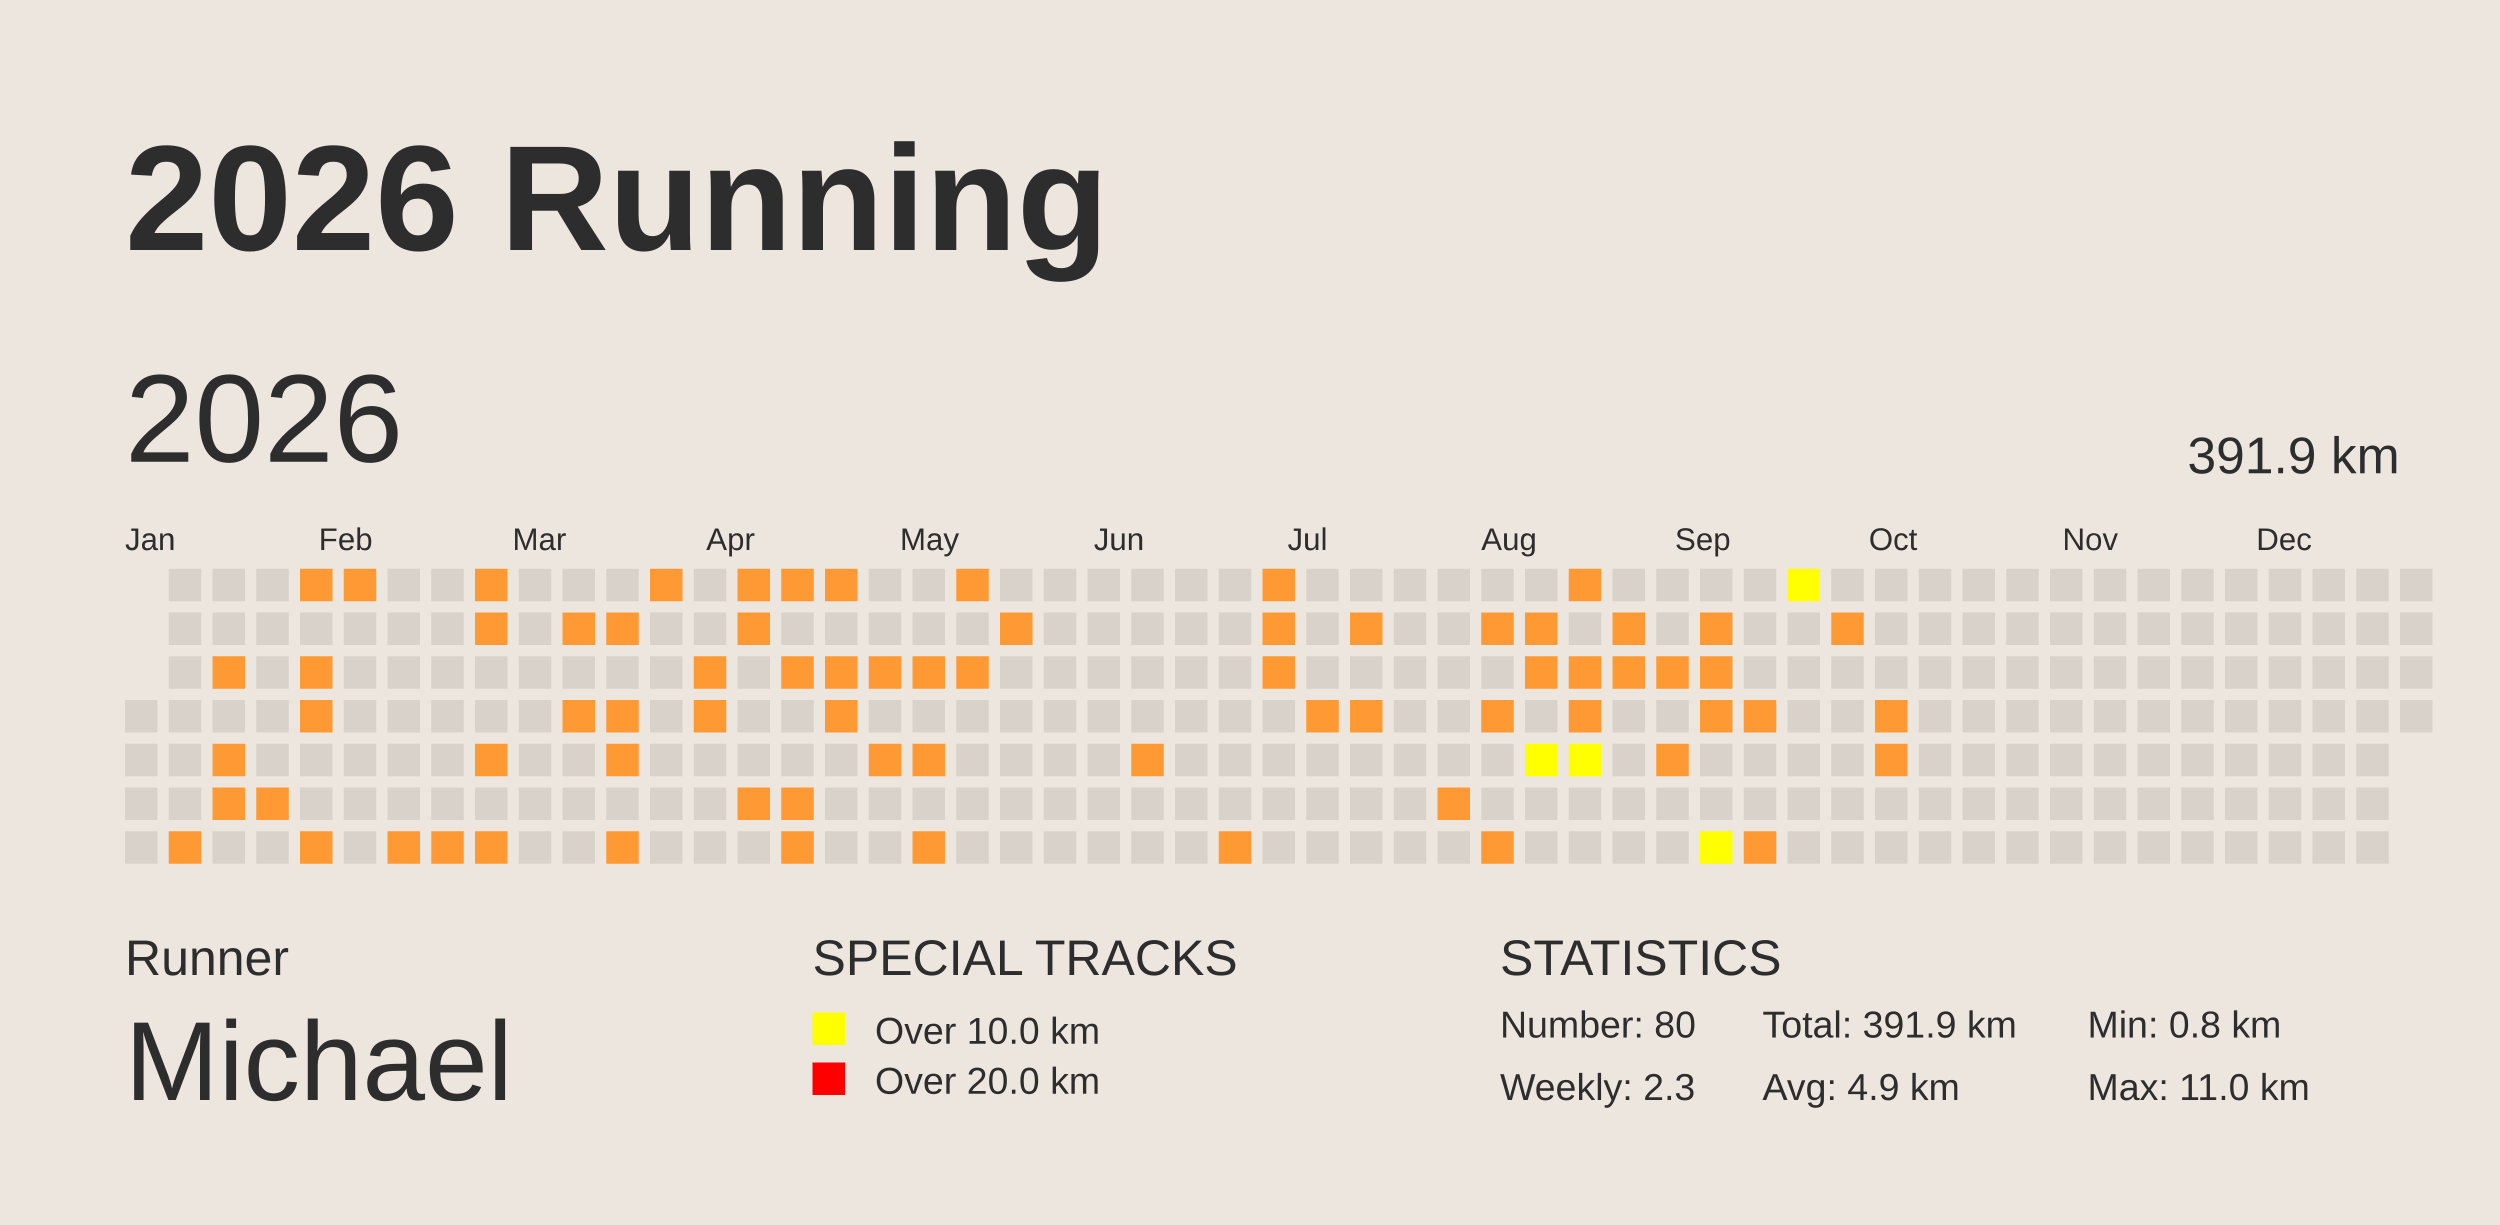
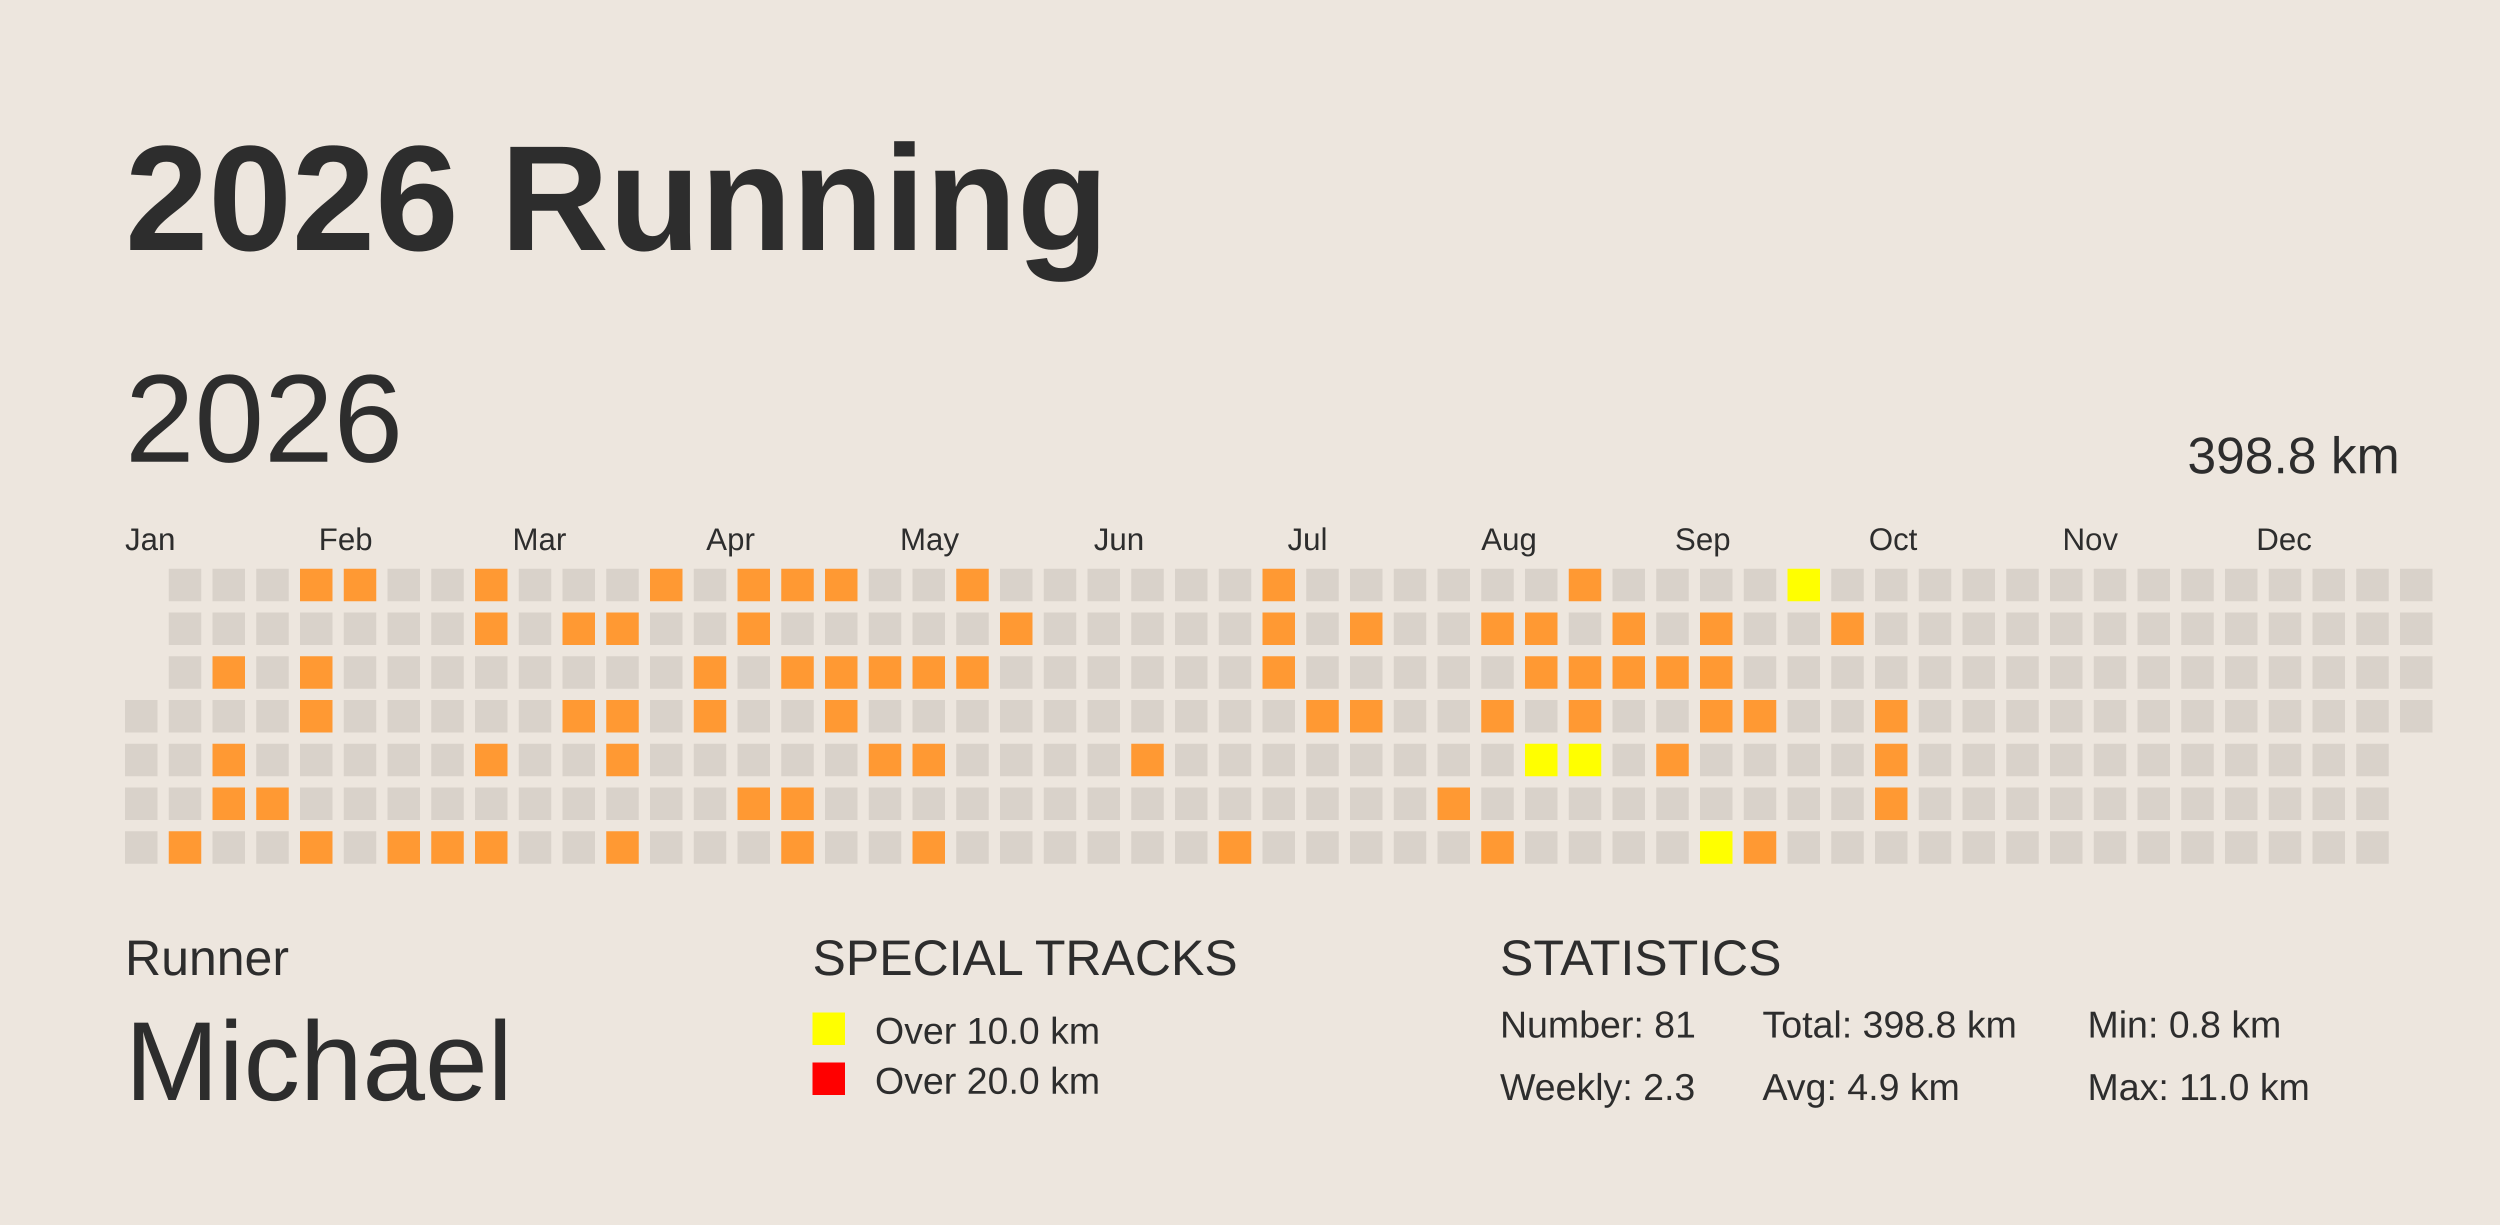
<svg xmlns="http://www.w3.org/2000/svg" baseProfile="full" height="98mm" version="1.1" viewBox="0,0,200,98" width="200mm">
  <defs />
  <rect fill="#EDE6DE" height="98" width="200" x="0" y="0" />
  <text fill="#2D2D2D" style="font-size:12px; font-family:Arial; font-weight:bold;" x="10" y="20">2026 Running</text>
  <text fill="#2D2D2D" style="font-size:4px; font-family:Arial" x="10" y="78">Runner</text>
  <text fill="#2D2D2D" style="font-size:9px; font-family:Arial" x="10" y="88">Michael</text>
  <text fill="#2D2D2D" style="font-size:4px; font-family:Arial" x="65" y="78">SPECIAL TRACKS</text>
  <rect fill="yellow" height="2.6" width="2.6" x="65" y="81" />
  <text fill="#2D2D2D" style="font-size:3px; font-family:Arial" x="70" y="83.5">Over 10.0 km</text>
  <rect fill="red" height="2.6" width="2.6" x="65" y="85" />
  <text fill="#2D2D2D" style="font-size:3px; font-family:Arial" x="70" y="87.5">Over 20.0 km</text>
  <text fill="#2D2D2D" style="font-size:4px; font-family:Arial" x="120" y="78">STATISTICS</text>
-   <text fill="#2D2D2D" style="font-size:3px; font-family:Arial" x="120" y="83">Number: 80</text>
+   <text fill="#2D2D2D" style="font-size:3px; font-family:Arial" x="120" y="83">Number: 81</text>
  <text fill="#2D2D2D" style="font-size:3px; font-family:Arial" x="120" y="88">Weekly: 2.3</text>
-   <text fill="#2D2D2D" style="font-size:3px; font-family:Arial" x="141" y="83">Total: 391.9 km</text>
+   <text fill="#2D2D2D" style="font-size:3px; font-family:Arial" x="141" y="83">Total: 398.8 km</text>
  <text fill="#2D2D2D" style="font-size:3px; font-family:Arial" x="141" y="88">Avg: 4.9 km</text>
  <text fill="#2D2D2D" style="font-size:3px; font-family:Arial" x="167" y="83">Min: 0.8 km</text>
  <text fill="#2D2D2D" style="font-size:3px; font-family:Arial" x="167" y="88">Max: 11.0 km</text>
  <text dominant-baseline="hanging" fill="#2D2D2D" style="font-size:10.0px; font-family:Arial;" x="10" y="30">2026</text>
-   <text dominant-baseline="hanging" fill="#2D2D2D" style="font-size:4.125px; font-family:Arial;" x="175" y="35">391.9 km</text>
+   <text dominant-baseline="hanging" fill="#2D2D2D" style="font-size:4.125px; font-family:Arial;" x="175" y="35">398.8 km</text>
  <text fill="#2D2D2D" style="font-size:2.5px; font-family:Arial" x="10.0" y="44">Jan</text>
  <text fill="#2D2D2D" style="font-size:2.5px; font-family:Arial" x="25.5" y="44">Feb</text>
  <text fill="#2D2D2D" style="font-size:2.5px; font-family:Arial" x="41.0" y="44">Mar</text>
  <text fill="#2D2D2D" style="font-size:2.5px; font-family:Arial" x="56.5" y="44">Apr</text>
  <text fill="#2D2D2D" style="font-size:2.5px; font-family:Arial" x="72.0" y="44">May</text>
  <text fill="#2D2D2D" style="font-size:2.5px; font-family:Arial" x="87.5" y="44">Jun</text>
  <text fill="#2D2D2D" style="font-size:2.5px; font-family:Arial" x="103.0" y="44">Jul</text>
  <text fill="#2D2D2D" style="font-size:2.5px; font-family:Arial" x="118.5" y="44">Aug</text>
  <text fill="#2D2D2D" style="font-size:2.5px; font-family:Arial" x="134.0" y="44">Sep</text>
  <text fill="#2D2D2D" style="font-size:2.5px; font-family:Arial" x="149.5" y="44">Oct</text>
  <text fill="#2D2D2D" style="font-size:2.5px; font-family:Arial" x="165.0" y="44">Nov</text>
  <text fill="#2D2D2D" style="font-size:2.5px; font-family:Arial" x="180.5" y="44">Dec</text>
  <rect fill="#D9D2CA" height="2.6" width="2.6" x="10.0" y="56.0" />
  <rect fill="#D9D2CA" height="2.6" width="2.6" x="10.0" y="59.5" />
  <rect fill="#D9D2CA" height="2.6" width="2.6" x="10.0" y="63.0" />
  <rect fill="#D9D2CA" height="2.6" width="2.6" x="10.0" y="66.5" />
  <rect fill="#D9D2CA" height="2.6" width="2.6" x="13.5" y="45.5" />
  <rect fill="#D9D2CA" height="2.6" width="2.6" x="13.5" y="49.0" />
  <rect fill="#D9D2CA" height="2.6" width="2.6" x="13.5" y="52.5" />
  <rect fill="#D9D2CA" height="2.6" width="2.6" x="13.5" y="56.0" />
  <rect fill="#D9D2CA" height="2.6" width="2.6" x="13.5" y="59.5" />
  <rect fill="#D9D2CA" height="2.6" width="2.6" x="13.5" y="63.0" />
  <rect fill="#FF9933" height="2.6" width="2.6" x="13.5" y="66.5" />
  <rect fill="#D9D2CA" height="2.6" width="2.6" x="17.0" y="45.5" />
  <rect fill="#D9D2CA" height="2.6" width="2.6" x="17.0" y="49.0" />
  <rect fill="#FF9933" height="2.6" width="2.6" x="17.0" y="52.5" />
  <rect fill="#D9D2CA" height="2.6" width="2.6" x="17.0" y="56.0" />
  <rect fill="#FF9933" height="2.6" width="2.6" x="17.0" y="59.5" />
  <rect fill="#FF9933" height="2.6" width="2.6" x="17.0" y="63.0" />
  <rect fill="#D9D2CA" height="2.6" width="2.6" x="17.0" y="66.5" />
  <rect fill="#D9D2CA" height="2.6" width="2.6" x="20.5" y="45.5" />
  <rect fill="#D9D2CA" height="2.6" width="2.6" x="20.5" y="49.0" />
  <rect fill="#D9D2CA" height="2.6" width="2.6" x="20.5" y="52.5" />
  <rect fill="#D9D2CA" height="2.6" width="2.6" x="20.5" y="56.0" />
  <rect fill="#D9D2CA" height="2.6" width="2.6" x="20.5" y="59.5" />
  <rect fill="#FF9933" height="2.6" width="2.6" x="20.5" y="63.0" />
  <rect fill="#D9D2CA" height="2.6" width="2.6" x="20.5" y="66.5" />
  <rect fill="#FF9933" height="2.6" width="2.6" x="24.0" y="45.5" />
  <rect fill="#D9D2CA" height="2.6" width="2.6" x="24.0" y="49.0" />
  <rect fill="#FF9933" height="2.6" width="2.6" x="24.0" y="52.5" />
  <rect fill="#FF9933" height="2.6" width="2.6" x="24.0" y="56.0" />
  <rect fill="#D9D2CA" height="2.6" width="2.6" x="24.0" y="59.5" />
  <rect fill="#D9D2CA" height="2.6" width="2.6" x="24.0" y="63.0" />
  <rect fill="#FF9933" height="2.6" width="2.6" x="24.0" y="66.5" />
  <rect fill="#FF9933" height="2.6" width="2.6" x="27.5" y="45.5" />
  <rect fill="#D9D2CA" height="2.6" width="2.6" x="27.5" y="49.0" />
  <rect fill="#D9D2CA" height="2.6" width="2.6" x="27.5" y="52.5" />
  <rect fill="#D9D2CA" height="2.6" width="2.6" x="27.5" y="56.0" />
  <rect fill="#D9D2CA" height="2.6" width="2.6" x="27.5" y="59.5" />
  <rect fill="#D9D2CA" height="2.6" width="2.6" x="27.5" y="63.0" />
  <rect fill="#D9D2CA" height="2.6" width="2.6" x="27.5" y="66.5" />
  <rect fill="#D9D2CA" height="2.6" width="2.6" x="31.0" y="45.5" />
  <rect fill="#D9D2CA" height="2.6" width="2.6" x="31.0" y="49.0" />
  <rect fill="#D9D2CA" height="2.6" width="2.6" x="31.0" y="52.5" />
  <rect fill="#D9D2CA" height="2.6" width="2.6" x="31.0" y="56.0" />
  <rect fill="#D9D2CA" height="2.6" width="2.6" x="31.0" y="59.5" />
  <rect fill="#D9D2CA" height="2.6" width="2.6" x="31.0" y="63.0" />
  <rect fill="#FF9933" height="2.6" width="2.6" x="31.0" y="66.5" />
  <rect fill="#D9D2CA" height="2.6" width="2.6" x="34.5" y="45.5" />
  <rect fill="#D9D2CA" height="2.6" width="2.6" x="34.5" y="49.0" />
  <rect fill="#D9D2CA" height="2.6" width="2.6" x="34.5" y="52.5" />
  <rect fill="#D9D2CA" height="2.6" width="2.6" x="34.5" y="56.0" />
  <rect fill="#D9D2CA" height="2.6" width="2.6" x="34.5" y="59.5" />
  <rect fill="#D9D2CA" height="2.6" width="2.6" x="34.5" y="63.0" />
  <rect fill="#FF9933" height="2.6" width="2.6" x="34.5" y="66.5" />
  <rect fill="#FF9933" height="2.6" width="2.6" x="38.0" y="45.5" />
  <rect fill="#FF9933" height="2.6" width="2.6" x="38.0" y="49.0" />
  <rect fill="#D9D2CA" height="2.6" width="2.6" x="38.0" y="52.5" />
  <rect fill="#D9D2CA" height="2.6" width="2.6" x="38.0" y="56.0" />
  <rect fill="#FF9933" height="2.6" width="2.6" x="38.0" y="59.5" />
  <rect fill="#D9D2CA" height="2.6" width="2.6" x="38.0" y="63.0" />
  <rect fill="#FF9933" height="2.6" width="2.6" x="38.0" y="66.5" />
  <rect fill="#D9D2CA" height="2.6" width="2.6" x="41.5" y="45.5" />
  <rect fill="#D9D2CA" height="2.6" width="2.6" x="41.5" y="49.0" />
  <rect fill="#D9D2CA" height="2.6" width="2.6" x="41.5" y="52.5" />
  <rect fill="#D9D2CA" height="2.6" width="2.6" x="41.5" y="56.0" />
  <rect fill="#D9D2CA" height="2.6" width="2.6" x="41.5" y="59.5" />
  <rect fill="#D9D2CA" height="2.6" width="2.6" x="41.5" y="63.0" />
  <rect fill="#D9D2CA" height="2.6" width="2.6" x="41.5" y="66.5" />
  <rect fill="#D9D2CA" height="2.6" width="2.6" x="45.0" y="45.5" />
  <rect fill="#FF9933" height="2.6" width="2.6" x="45.0" y="49.0" />
  <rect fill="#D9D2CA" height="2.6" width="2.6" x="45.0" y="52.5" />
  <rect fill="#FF9933" height="2.6" width="2.6" x="45.0" y="56.0" />
  <rect fill="#D9D2CA" height="2.6" width="2.6" x="45.0" y="59.5" />
  <rect fill="#D9D2CA" height="2.6" width="2.6" x="45.0" y="63.0" />
  <rect fill="#D9D2CA" height="2.6" width="2.6" x="45.0" y="66.5" />
  <rect fill="#D9D2CA" height="2.6" width="2.6" x="48.5" y="45.5" />
  <rect fill="#FF9933" height="2.6" width="2.6" x="48.5" y="49.0" />
  <rect fill="#D9D2CA" height="2.6" width="2.6" x="48.5" y="52.5" />
  <rect fill="#FF9933" height="2.6" width="2.6" x="48.5" y="56.0" />
  <rect fill="#FF9933" height="2.6" width="2.6" x="48.5" y="59.5" />
  <rect fill="#D9D2CA" height="2.6" width="2.6" x="48.5" y="63.0" />
  <rect fill="#FF9933" height="2.6" width="2.6" x="48.5" y="66.5" />
  <rect fill="#FF9933" height="2.6" width="2.6" x="52.0" y="45.5" />
  <rect fill="#D9D2CA" height="2.6" width="2.6" x="52.0" y="49.0" />
  <rect fill="#D9D2CA" height="2.6" width="2.6" x="52.0" y="52.5" />
  <rect fill="#D9D2CA" height="2.6" width="2.6" x="52.0" y="56.0" />
  <rect fill="#D9D2CA" height="2.6" width="2.6" x="52.0" y="59.5" />
  <rect fill="#D9D2CA" height="2.6" width="2.6" x="52.0" y="63.0" />
  <rect fill="#D9D2CA" height="2.6" width="2.6" x="52.0" y="66.5" />
  <rect fill="#D9D2CA" height="2.6" width="2.6" x="55.5" y="45.5" />
  <rect fill="#D9D2CA" height="2.6" width="2.6" x="55.5" y="49.0" />
  <rect fill="#FF9933" height="2.6" width="2.6" x="55.5" y="52.5" />
  <rect fill="#FF9933" height="2.6" width="2.6" x="55.5" y="56.0" />
  <rect fill="#D9D2CA" height="2.6" width="2.6" x="55.5" y="59.5" />
  <rect fill="#D9D2CA" height="2.6" width="2.6" x="55.5" y="63.0" />
  <rect fill="#D9D2CA" height="2.6" width="2.6" x="55.5" y="66.5" />
  <rect fill="#FF9933" height="2.6" width="2.6" x="59.0" y="45.5" />
  <rect fill="#FF9933" height="2.6" width="2.6" x="59.0" y="49.0" />
  <rect fill="#D9D2CA" height="2.6" width="2.6" x="59.0" y="52.5" />
  <rect fill="#D9D2CA" height="2.6" width="2.6" x="59.0" y="56.0" />
  <rect fill="#D9D2CA" height="2.6" width="2.6" x="59.0" y="59.5" />
  <rect fill="#FF9933" height="2.6" width="2.6" x="59.0" y="63.0" />
  <rect fill="#D9D2CA" height="2.6" width="2.6" x="59.0" y="66.5" />
  <rect fill="#FF9933" height="2.6" width="2.6" x="62.5" y="45.5" />
  <rect fill="#D9D2CA" height="2.6" width="2.6" x="62.5" y="49.0" />
  <rect fill="#FF9933" height="2.6" width="2.6" x="62.5" y="52.5" />
  <rect fill="#D9D2CA" height="2.6" width="2.6" x="62.5" y="56.0" />
  <rect fill="#D9D2CA" height="2.6" width="2.6" x="62.5" y="59.5" />
  <rect fill="#FF9933" height="2.6" width="2.6" x="62.5" y="63.0" />
  <rect fill="#FF9933" height="2.6" width="2.6" x="62.5" y="66.5" />
  <rect fill="#FF9933" height="2.6" width="2.6" x="66.0" y="45.5" />
  <rect fill="#D9D2CA" height="2.6" width="2.6" x="66.0" y="49.0" />
  <rect fill="#FF9933" height="2.6" width="2.6" x="66.0" y="52.5" />
  <rect fill="#FF9933" height="2.6" width="2.6" x="66.0" y="56.0" />
  <rect fill="#D9D2CA" height="2.6" width="2.6" x="66.0" y="59.5" />
  <rect fill="#D9D2CA" height="2.6" width="2.6" x="66.0" y="63.0" />
  <rect fill="#D9D2CA" height="2.6" width="2.6" x="66.0" y="66.5" />
  <rect fill="#D9D2CA" height="2.6" width="2.6" x="69.5" y="45.5" />
  <rect fill="#D9D2CA" height="2.6" width="2.6" x="69.5" y="49.0" />
  <rect fill="#FF9933" height="2.6" width="2.6" x="69.5" y="52.5" />
  <rect fill="#D9D2CA" height="2.6" width="2.6" x="69.5" y="56.0" />
  <rect fill="#FF9933" height="2.6" width="2.6" x="69.5" y="59.5" />
  <rect fill="#D9D2CA" height="2.6" width="2.6" x="69.5" y="63.0" />
  <rect fill="#D9D2CA" height="2.6" width="2.6" x="69.5" y="66.5" />
  <rect fill="#D9D2CA" height="2.6" width="2.6" x="73.0" y="45.5" />
  <rect fill="#D9D2CA" height="2.6" width="2.6" x="73.0" y="49.0" />
  <rect fill="#FF9933" height="2.6" width="2.6" x="73.0" y="52.5" />
  <rect fill="#D9D2CA" height="2.6" width="2.6" x="73.0" y="56.0" />
  <rect fill="#FF9933" height="2.6" width="2.6" x="73.0" y="59.5" />
  <rect fill="#D9D2CA" height="2.6" width="2.6" x="73.0" y="63.0" />
  <rect fill="#FF9933" height="2.6" width="2.6" x="73.0" y="66.5" />
  <rect fill="#FF9933" height="2.6" width="2.6" x="76.5" y="45.5" />
  <rect fill="#D9D2CA" height="2.6" width="2.6" x="76.5" y="49.0" />
  <rect fill="#FF9933" height="2.6" width="2.6" x="76.5" y="52.5" />
  <rect fill="#D9D2CA" height="2.6" width="2.6" x="76.5" y="56.0" />
  <rect fill="#D9D2CA" height="2.6" width="2.6" x="76.5" y="59.5" />
  <rect fill="#D9D2CA" height="2.6" width="2.6" x="76.5" y="63.0" />
  <rect fill="#D9D2CA" height="2.6" width="2.6" x="76.5" y="66.5" />
  <rect fill="#D9D2CA" height="2.6" width="2.6" x="80.0" y="45.5" />
  <rect fill="#FF9933" height="2.6" width="2.6" x="80.0" y="49.0" />
  <rect fill="#D9D2CA" height="2.6" width="2.6" x="80.0" y="52.5" />
  <rect fill="#D9D2CA" height="2.6" width="2.6" x="80.0" y="56.0" />
  <rect fill="#D9D2CA" height="2.6" width="2.6" x="80.0" y="59.5" />
  <rect fill="#D9D2CA" height="2.6" width="2.6" x="80.0" y="63.0" />
  <rect fill="#D9D2CA" height="2.6" width="2.6" x="80.0" y="66.5" />
  <rect fill="#D9D2CA" height="2.6" width="2.6" x="83.5" y="45.5" />
  <rect fill="#D9D2CA" height="2.6" width="2.6" x="83.5" y="49.0" />
  <rect fill="#D9D2CA" height="2.6" width="2.6" x="83.5" y="52.5" />
  <rect fill="#D9D2CA" height="2.6" width="2.6" x="83.5" y="56.0" />
  <rect fill="#D9D2CA" height="2.6" width="2.6" x="83.5" y="59.5" />
  <rect fill="#D9D2CA" height="2.6" width="2.6" x="83.5" y="63.0" />
  <rect fill="#D9D2CA" height="2.6" width="2.6" x="83.5" y="66.5" />
  <rect fill="#D9D2CA" height="2.6" width="2.6" x="87.0" y="45.5" />
  <rect fill="#D9D2CA" height="2.6" width="2.6" x="87.0" y="49.0" />
  <rect fill="#D9D2CA" height="2.6" width="2.6" x="87.0" y="52.5" />
  <rect fill="#D9D2CA" height="2.6" width="2.6" x="87.0" y="56.0" />
  <rect fill="#D9D2CA" height="2.6" width="2.6" x="87.0" y="59.5" />
  <rect fill="#D9D2CA" height="2.6" width="2.6" x="87.0" y="63.0" />
  <rect fill="#D9D2CA" height="2.6" width="2.6" x="87.0" y="66.5" />
  <rect fill="#D9D2CA" height="2.6" width="2.6" x="90.5" y="45.5" />
  <rect fill="#D9D2CA" height="2.6" width="2.6" x="90.5" y="49.0" />
  <rect fill="#D9D2CA" height="2.6" width="2.6" x="90.5" y="52.5" />
  <rect fill="#D9D2CA" height="2.6" width="2.6" x="90.5" y="56.0" />
  <rect fill="#FF9933" height="2.6" width="2.6" x="90.5" y="59.5" />
  <rect fill="#D9D2CA" height="2.6" width="2.6" x="90.5" y="63.0" />
  <rect fill="#D9D2CA" height="2.6" width="2.6" x="90.5" y="66.5" />
  <rect fill="#D9D2CA" height="2.6" width="2.6" x="94.0" y="45.5" />
  <rect fill="#D9D2CA" height="2.6" width="2.6" x="94.0" y="49.0" />
  <rect fill="#D9D2CA" height="2.6" width="2.6" x="94.0" y="52.5" />
  <rect fill="#D9D2CA" height="2.6" width="2.6" x="94.0" y="56.0" />
  <rect fill="#D9D2CA" height="2.6" width="2.6" x="94.0" y="59.5" />
  <rect fill="#D9D2CA" height="2.6" width="2.6" x="94.0" y="63.0" />
  <rect fill="#D9D2CA" height="2.6" width="2.6" x="94.0" y="66.5" />
  <rect fill="#D9D2CA" height="2.6" width="2.6" x="97.5" y="45.5" />
  <rect fill="#D9D2CA" height="2.6" width="2.6" x="97.5" y="49.0" />
  <rect fill="#D9D2CA" height="2.6" width="2.6" x="97.5" y="52.5" />
  <rect fill="#D9D2CA" height="2.6" width="2.6" x="97.5" y="56.0" />
  <rect fill="#D9D2CA" height="2.6" width="2.6" x="97.5" y="59.5" />
  <rect fill="#D9D2CA" height="2.6" width="2.6" x="97.5" y="63.0" />
  <rect fill="#FF9933" height="2.6" width="2.6" x="97.5" y="66.5" />
  <rect fill="#FF9933" height="2.6" width="2.6" x="101.0" y="45.5" />
  <rect fill="#FF9933" height="2.6" width="2.6" x="101.0" y="49.0" />
  <rect fill="#FF9933" height="2.6" width="2.6" x="101.0" y="52.5" />
  <rect fill="#D9D2CA" height="2.6" width="2.6" x="101.0" y="56.0" />
  <rect fill="#D9D2CA" height="2.6" width="2.6" x="101.0" y="59.5" />
  <rect fill="#D9D2CA" height="2.6" width="2.6" x="101.0" y="63.0" />
  <rect fill="#D9D2CA" height="2.6" width="2.6" x="101.0" y="66.5" />
  <rect fill="#D9D2CA" height="2.6" width="2.6" x="104.5" y="45.5" />
  <rect fill="#D9D2CA" height="2.6" width="2.6" x="104.5" y="49.0" />
  <rect fill="#D9D2CA" height="2.6" width="2.6" x="104.5" y="52.5" />
  <rect fill="#FF9933" height="2.6" width="2.6" x="104.5" y="56.0" />
  <rect fill="#D9D2CA" height="2.6" width="2.6" x="104.5" y="59.5" />
  <rect fill="#D9D2CA" height="2.6" width="2.6" x="104.5" y="63.0" />
  <rect fill="#D9D2CA" height="2.6" width="2.6" x="104.5" y="66.5" />
  <rect fill="#D9D2CA" height="2.6" width="2.6" x="108.0" y="45.5" />
  <rect fill="#FF9933" height="2.6" width="2.6" x="108.0" y="49.0" />
  <rect fill="#D9D2CA" height="2.6" width="2.6" x="108.0" y="52.5" />
  <rect fill="#FF9933" height="2.6" width="2.6" x="108.0" y="56.0" />
  <rect fill="#D9D2CA" height="2.6" width="2.6" x="108.0" y="59.5" />
  <rect fill="#D9D2CA" height="2.6" width="2.6" x="108.0" y="63.0" />
  <rect fill="#D9D2CA" height="2.6" width="2.6" x="108.0" y="66.5" />
  <rect fill="#D9D2CA" height="2.6" width="2.6" x="111.5" y="45.5" />
  <rect fill="#D9D2CA" height="2.6" width="2.6" x="111.5" y="49.0" />
  <rect fill="#D9D2CA" height="2.6" width="2.6" x="111.5" y="52.5" />
  <rect fill="#D9D2CA" height="2.6" width="2.6" x="111.5" y="56.0" />
  <rect fill="#D9D2CA" height="2.6" width="2.6" x="111.5" y="59.5" />
  <rect fill="#D9D2CA" height="2.6" width="2.6" x="111.5" y="63.0" />
  <rect fill="#D9D2CA" height="2.6" width="2.6" x="111.5" y="66.5" />
  <rect fill="#D9D2CA" height="2.6" width="2.6" x="115.0" y="45.5" />
  <rect fill="#D9D2CA" height="2.6" width="2.6" x="115.0" y="49.0" />
  <rect fill="#D9D2CA" height="2.6" width="2.6" x="115.0" y="52.5" />
  <rect fill="#D9D2CA" height="2.6" width="2.6" x="115.0" y="56.0" />
  <rect fill="#D9D2CA" height="2.6" width="2.6" x="115.0" y="59.5" />
  <rect fill="#FF9933" height="2.6" width="2.6" x="115.0" y="63.0" />
  <rect fill="#D9D2CA" height="2.6" width="2.6" x="115.0" y="66.5" />
  <rect fill="#D9D2CA" height="2.6" width="2.6" x="118.5" y="45.5" />
  <rect fill="#FF9933" height="2.6" width="2.6" x="118.5" y="49.0" />
  <rect fill="#D9D2CA" height="2.6" width="2.6" x="118.5" y="52.5" />
  <rect fill="#FF9933" height="2.6" width="2.6" x="118.5" y="56.0" />
  <rect fill="#D9D2CA" height="2.6" width="2.6" x="118.5" y="59.5" />
  <rect fill="#D9D2CA" height="2.6" width="2.6" x="118.5" y="63.0" />
  <rect fill="#FF9933" height="2.6" width="2.6" x="118.5" y="66.5" />
  <rect fill="#D9D2CA" height="2.6" width="2.6" x="122.0" y="45.5" />
  <rect fill="#FF9933" height="2.6" width="2.6" x="122.0" y="49.0" />
  <rect fill="#FF9933" height="2.6" width="2.6" x="122.0" y="52.5" />
  <rect fill="#D9D2CA" height="2.6" width="2.6" x="122.0" y="56.0" />
  <rect fill="yellow" height="2.6" width="2.6" x="122.0" y="59.5" />
  <rect fill="#D9D2CA" height="2.6" width="2.6" x="122.0" y="63.0" />
  <rect fill="#D9D2CA" height="2.6" width="2.6" x="122.0" y="66.5" />
  <rect fill="#FF9933" height="2.6" width="2.6" x="125.5" y="45.5" />
  <rect fill="#D9D2CA" height="2.6" width="2.6" x="125.5" y="49.0" />
  <rect fill="#FF9933" height="2.6" width="2.6" x="125.5" y="52.5" />
  <rect fill="#FF9933" height="2.6" width="2.6" x="125.5" y="56.0" />
  <rect fill="yellow" height="2.6" width="2.6" x="125.5" y="59.5" />
  <rect fill="#D9D2CA" height="2.6" width="2.6" x="125.5" y="63.0" />
  <rect fill="#D9D2CA" height="2.6" width="2.6" x="125.5" y="66.5" />
  <rect fill="#D9D2CA" height="2.6" width="2.6" x="129.0" y="45.5" />
  <rect fill="#FF9933" height="2.6" width="2.6" x="129.0" y="49.0" />
  <rect fill="#FF9933" height="2.6" width="2.6" x="129.0" y="52.5" />
  <rect fill="#D9D2CA" height="2.6" width="2.6" x="129.0" y="56.0" />
  <rect fill="#D9D2CA" height="2.6" width="2.6" x="129.0" y="59.5" />
  <rect fill="#D9D2CA" height="2.6" width="2.6" x="129.0" y="63.0" />
  <rect fill="#D9D2CA" height="2.6" width="2.6" x="129.0" y="66.5" />
  <rect fill="#D9D2CA" height="2.6" width="2.6" x="132.5" y="45.5" />
  <rect fill="#D9D2CA" height="2.6" width="2.6" x="132.5" y="49.0" />
  <rect fill="#FF9933" height="2.6" width="2.6" x="132.5" y="52.5" />
  <rect fill="#D9D2CA" height="2.6" width="2.6" x="132.5" y="56.0" />
  <rect fill="#FF9933" height="2.6" width="2.6" x="132.5" y="59.5" />
  <rect fill="#D9D2CA" height="2.6" width="2.6" x="132.5" y="63.0" />
  <rect fill="#D9D2CA" height="2.6" width="2.6" x="132.5" y="66.5" />
  <rect fill="#D9D2CA" height="2.6" width="2.6" x="136.0" y="45.5" />
  <rect fill="#FF9933" height="2.6" width="2.6" x="136.0" y="49.0" />
  <rect fill="#FF9933" height="2.6" width="2.6" x="136.0" y="52.5" />
  <rect fill="#FF9933" height="2.6" width="2.6" x="136.0" y="56.0" />
  <rect fill="#D9D2CA" height="2.6" width="2.6" x="136.0" y="59.5" />
  <rect fill="#D9D2CA" height="2.6" width="2.6" x="136.0" y="63.0" />
  <rect fill="yellow" height="2.6" width="2.6" x="136.0" y="66.5" />
  <rect fill="#D9D2CA" height="2.6" width="2.6" x="139.5" y="45.5" />
  <rect fill="#D9D2CA" height="2.6" width="2.6" x="139.5" y="49.0" />
  <rect fill="#D9D2CA" height="2.6" width="2.6" x="139.5" y="52.5" />
  <rect fill="#FF9933" height="2.6" width="2.6" x="139.5" y="56.0" />
  <rect fill="#D9D2CA" height="2.6" width="2.6" x="139.5" y="59.5" />
  <rect fill="#D9D2CA" height="2.6" width="2.6" x="139.5" y="63.0" />
  <rect fill="#FF9933" height="2.6" width="2.6" x="139.5" y="66.5" />
  <rect fill="yellow" height="2.6" width="2.6" x="143.0" y="45.5" />
  <rect fill="#D9D2CA" height="2.6" width="2.6" x="143.0" y="49.0" />
  <rect fill="#D9D2CA" height="2.6" width="2.6" x="143.0" y="52.5" />
  <rect fill="#D9D2CA" height="2.6" width="2.6" x="143.0" y="56.0" />
  <rect fill="#D9D2CA" height="2.6" width="2.6" x="143.0" y="59.5" />
  <rect fill="#D9D2CA" height="2.6" width="2.6" x="143.0" y="63.0" />
  <rect fill="#D9D2CA" height="2.6" width="2.6" x="143.0" y="66.5" />
  <rect fill="#D9D2CA" height="2.6" width="2.6" x="146.5" y="45.5" />
  <rect fill="#FF9933" height="2.6" width="2.6" x="146.5" y="49.0" />
  <rect fill="#D9D2CA" height="2.6" width="2.6" x="146.5" y="52.5" />
  <rect fill="#D9D2CA" height="2.6" width="2.6" x="146.5" y="56.0" />
  <rect fill="#D9D2CA" height="2.6" width="2.6" x="146.5" y="59.5" />
  <rect fill="#D9D2CA" height="2.6" width="2.6" x="146.5" y="63.0" />
  <rect fill="#D9D2CA" height="2.6" width="2.6" x="146.5" y="66.5" />
  <rect fill="#D9D2CA" height="2.6" width="2.6" x="150.0" y="45.5" />
  <rect fill="#D9D2CA" height="2.6" width="2.6" x="150.0" y="49.0" />
  <rect fill="#D9D2CA" height="2.6" width="2.6" x="150.0" y="52.5" />
  <rect fill="#FF9933" height="2.6" width="2.6" x="150.0" y="56.0" />
  <rect fill="#FF9933" height="2.6" width="2.6" x="150.0" y="59.5" />
-   <rect fill="#D9D2CA" height="2.6" width="2.6" x="150.0" y="63.0" />
+   <rect fill="#FF9933" height="2.6" width="2.6" x="150.0" y="63.0" />
  <rect fill="#D9D2CA" height="2.6" width="2.6" x="150.0" y="66.5" />
  <rect fill="#D9D2CA" height="2.6" width="2.6" x="153.5" y="45.5" />
  <rect fill="#D9D2CA" height="2.6" width="2.6" x="153.5" y="49.0" />
  <rect fill="#D9D2CA" height="2.6" width="2.6" x="153.5" y="52.5" />
  <rect fill="#D9D2CA" height="2.6" width="2.6" x="153.5" y="56.0" />
  <rect fill="#D9D2CA" height="2.6" width="2.6" x="153.5" y="59.5" />
  <rect fill="#D9D2CA" height="2.6" width="2.6" x="153.5" y="63.0" />
  <rect fill="#D9D2CA" height="2.6" width="2.6" x="153.5" y="66.5" />
  <rect fill="#D9D2CA" height="2.6" width="2.6" x="157.0" y="45.5" />
  <rect fill="#D9D2CA" height="2.6" width="2.6" x="157.0" y="49.0" />
  <rect fill="#D9D2CA" height="2.6" width="2.6" x="157.0" y="52.5" />
  <rect fill="#D9D2CA" height="2.6" width="2.6" x="157.0" y="56.0" />
  <rect fill="#D9D2CA" height="2.6" width="2.6" x="157.0" y="59.5" />
  <rect fill="#D9D2CA" height="2.6" width="2.6" x="157.0" y="63.0" />
  <rect fill="#D9D2CA" height="2.6" width="2.6" x="157.0" y="66.5" />
  <rect fill="#D9D2CA" height="2.6" width="2.6" x="160.5" y="45.5" />
  <rect fill="#D9D2CA" height="2.6" width="2.6" x="160.5" y="49.0" />
  <rect fill="#D9D2CA" height="2.6" width="2.6" x="160.5" y="52.5" />
  <rect fill="#D9D2CA" height="2.6" width="2.6" x="160.5" y="56.0" />
  <rect fill="#D9D2CA" height="2.6" width="2.6" x="160.5" y="59.5" />
  <rect fill="#D9D2CA" height="2.6" width="2.6" x="160.5" y="63.0" />
  <rect fill="#D9D2CA" height="2.6" width="2.6" x="160.5" y="66.5" />
  <rect fill="#D9D2CA" height="2.6" width="2.6" x="164.0" y="45.5" />
  <rect fill="#D9D2CA" height="2.6" width="2.6" x="164.0" y="49.0" />
  <rect fill="#D9D2CA" height="2.6" width="2.6" x="164.0" y="52.5" />
  <rect fill="#D9D2CA" height="2.6" width="2.6" x="164.0" y="56.0" />
  <rect fill="#D9D2CA" height="2.6" width="2.6" x="164.0" y="59.5" />
  <rect fill="#D9D2CA" height="2.6" width="2.6" x="164.0" y="63.0" />
  <rect fill="#D9D2CA" height="2.6" width="2.6" x="164.0" y="66.5" />
  <rect fill="#D9D2CA" height="2.6" width="2.6" x="167.5" y="45.5" />
  <rect fill="#D9D2CA" height="2.6" width="2.6" x="167.5" y="49.0" />
  <rect fill="#D9D2CA" height="2.6" width="2.6" x="167.5" y="52.5" />
  <rect fill="#D9D2CA" height="2.6" width="2.6" x="167.5" y="56.0" />
  <rect fill="#D9D2CA" height="2.6" width="2.6" x="167.5" y="59.5" />
  <rect fill="#D9D2CA" height="2.6" width="2.6" x="167.5" y="63.0" />
  <rect fill="#D9D2CA" height="2.6" width="2.6" x="167.5" y="66.5" />
  <rect fill="#D9D2CA" height="2.6" width="2.6" x="171.0" y="45.5" />
  <rect fill="#D9D2CA" height="2.6" width="2.6" x="171.0" y="49.0" />
  <rect fill="#D9D2CA" height="2.6" width="2.6" x="171.0" y="52.5" />
  <rect fill="#D9D2CA" height="2.6" width="2.6" x="171.0" y="56.0" />
  <rect fill="#D9D2CA" height="2.6" width="2.6" x="171.0" y="59.5" />
  <rect fill="#D9D2CA" height="2.6" width="2.6" x="171.0" y="63.0" />
  <rect fill="#D9D2CA" height="2.6" width="2.6" x="171.0" y="66.5" />
  <rect fill="#D9D2CA" height="2.6" width="2.6" x="174.5" y="45.5" />
  <rect fill="#D9D2CA" height="2.6" width="2.6" x="174.5" y="49.0" />
  <rect fill="#D9D2CA" height="2.6" width="2.6" x="174.5" y="52.5" />
  <rect fill="#D9D2CA" height="2.6" width="2.6" x="174.5" y="56.0" />
  <rect fill="#D9D2CA" height="2.6" width="2.6" x="174.5" y="59.5" />
  <rect fill="#D9D2CA" height="2.6" width="2.6" x="174.5" y="63.0" />
  <rect fill="#D9D2CA" height="2.6" width="2.6" x="174.5" y="66.5" />
  <rect fill="#D9D2CA" height="2.6" width="2.6" x="178.0" y="45.5" />
  <rect fill="#D9D2CA" height="2.6" width="2.6" x="178.0" y="49.0" />
  <rect fill="#D9D2CA" height="2.6" width="2.6" x="178.0" y="52.5" />
  <rect fill="#D9D2CA" height="2.6" width="2.6" x="178.0" y="56.0" />
  <rect fill="#D9D2CA" height="2.6" width="2.6" x="178.0" y="59.5" />
  <rect fill="#D9D2CA" height="2.6" width="2.6" x="178.0" y="63.0" />
  <rect fill="#D9D2CA" height="2.6" width="2.6" x="178.0" y="66.5" />
  <rect fill="#D9D2CA" height="2.6" width="2.6" x="181.5" y="45.5" />
  <rect fill="#D9D2CA" height="2.6" width="2.6" x="181.5" y="49.0" />
  <rect fill="#D9D2CA" height="2.6" width="2.6" x="181.5" y="52.5" />
  <rect fill="#D9D2CA" height="2.6" width="2.6" x="181.5" y="56.0" />
  <rect fill="#D9D2CA" height="2.6" width="2.6" x="181.5" y="59.5" />
  <rect fill="#D9D2CA" height="2.6" width="2.6" x="181.5" y="63.0" />
  <rect fill="#D9D2CA" height="2.6" width="2.6" x="181.5" y="66.5" />
  <rect fill="#D9D2CA" height="2.6" width="2.6" x="185.0" y="45.5" />
  <rect fill="#D9D2CA" height="2.6" width="2.6" x="185.0" y="49.0" />
  <rect fill="#D9D2CA" height="2.6" width="2.6" x="185.0" y="52.5" />
  <rect fill="#D9D2CA" height="2.6" width="2.6" x="185.0" y="56.0" />
  <rect fill="#D9D2CA" height="2.6" width="2.6" x="185.0" y="59.5" />
  <rect fill="#D9D2CA" height="2.6" width="2.6" x="185.0" y="63.0" />
  <rect fill="#D9D2CA" height="2.6" width="2.6" x="185.0" y="66.5" />
  <rect fill="#D9D2CA" height="2.6" width="2.6" x="188.5" y="45.5" />
  <rect fill="#D9D2CA" height="2.6" width="2.6" x="188.5" y="49.0" />
  <rect fill="#D9D2CA" height="2.6" width="2.6" x="188.5" y="52.5" />
  <rect fill="#D9D2CA" height="2.6" width="2.6" x="188.5" y="56.0" />
  <rect fill="#D9D2CA" height="2.6" width="2.6" x="188.5" y="59.5" />
  <rect fill="#D9D2CA" height="2.6" width="2.6" x="188.5" y="63.0" />
  <rect fill="#D9D2CA" height="2.6" width="2.6" x="188.5" y="66.5" />
  <rect fill="#D9D2CA" height="2.6" width="2.6" x="192.0" y="45.5" />
  <rect fill="#D9D2CA" height="2.6" width="2.6" x="192.0" y="49.0" />
  <rect fill="#D9D2CA" height="2.6" width="2.6" x="192.0" y="52.5" />
  <rect fill="#D9D2CA" height="2.6" width="2.6" x="192.0" y="56.0" />
</svg>
